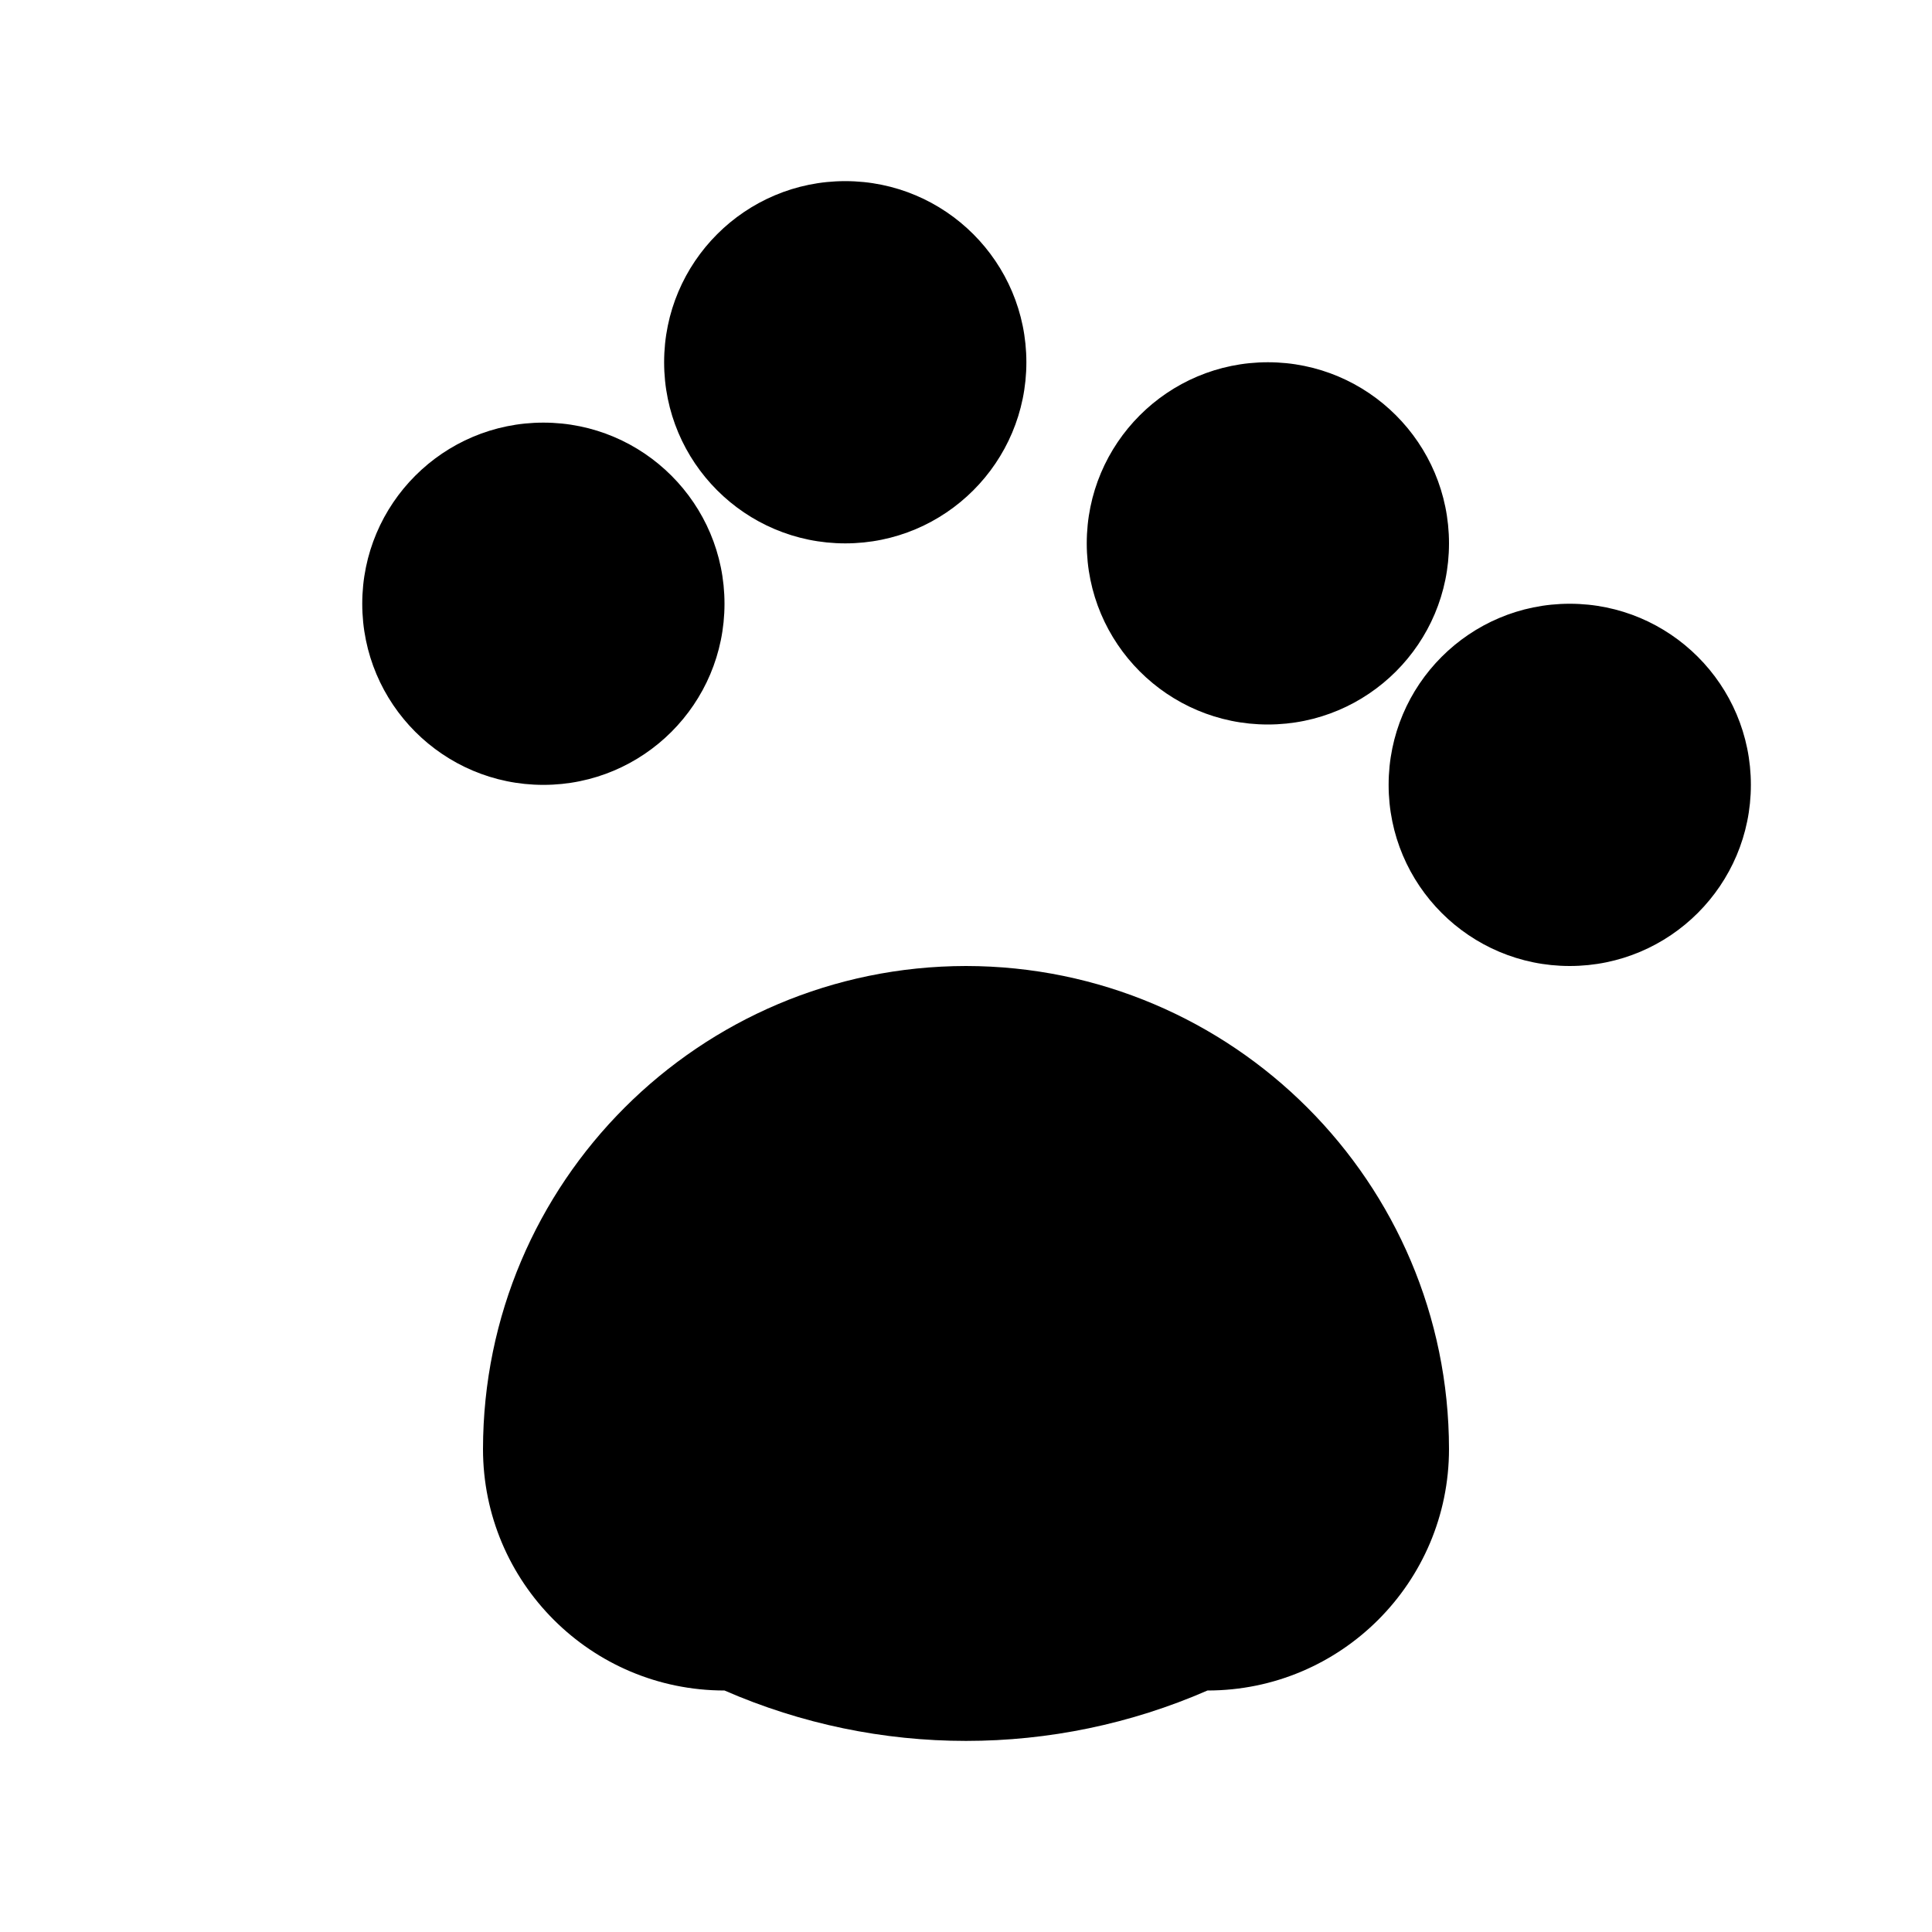
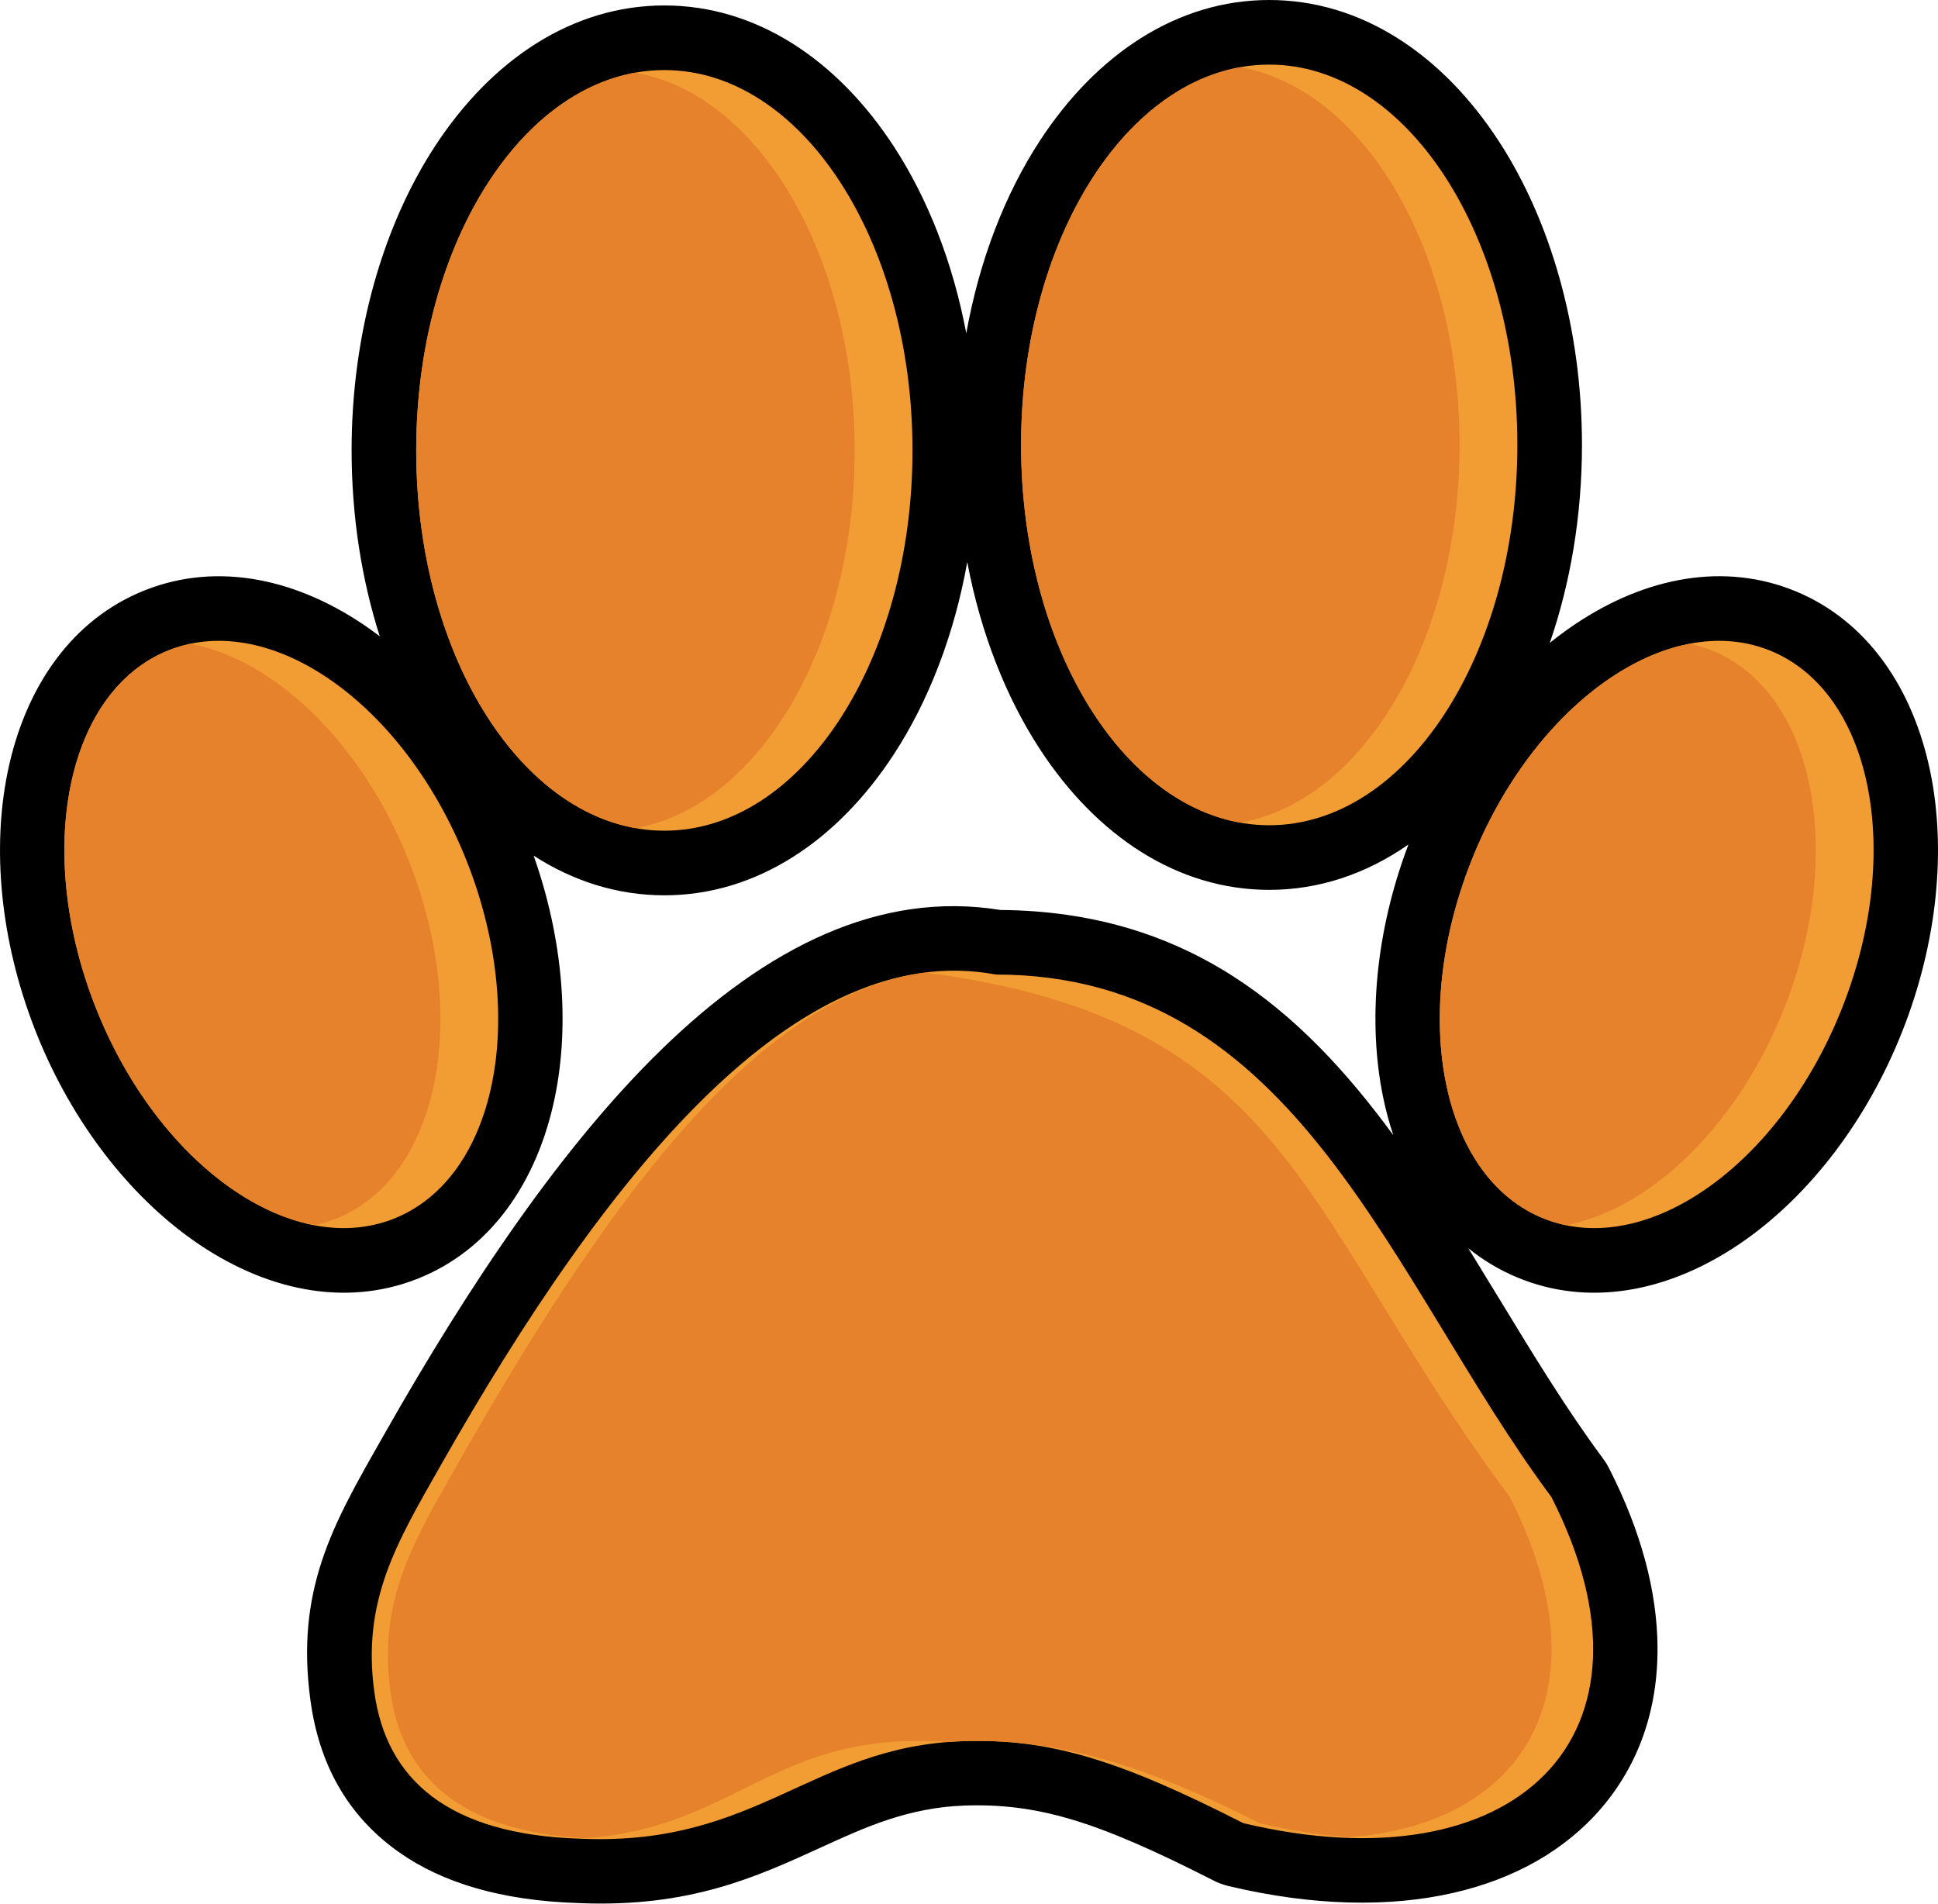
- <svg xmlns="http://www.w3.org/2000/svg" width="32" height="32" fill="#000000" viewBox="0 0 256 256">
-   <path d="M72,104a24,24,0,1,0-24-24A24,24,0,0,0,72,104Zm40-32a24,24,0,1,0-24-24A24,24,0,0,0,112,72Zm32,0a24,24,0,1,0,24-24A24,24,0,0,0,144,72Zm40,32a24,24,0,1,0,24-24A24,24,0,0,0,184,104ZM128,128a64.07,64.07,0,0,0-64,64,32,32,0,0,0,32,32,80,80,0,0,0,64,0,32,32,0,0,0,32-32A64.07,64.07,0,0,0,128,128Z" />
+ <svg xmlns="http://www.w3.org/2000/svg" shape-rendering="geometricPrecision" text-rendering="geometricPrecision" image-rendering="optimizeQuality" fill-rule="evenodd" clip-rule="evenodd" viewBox="0 0 512 502.88">
+   <path fill-rule="nonzero" d="M175.52 1.44c24.21 0 45.61 14.24 60.61 37.23 8.91 13.66 15.6 30.59 19.15 49.38 3.47-19.37 10.27-36.81 19.41-50.82 15-23 36.41-37.23 60.62-37.23 24.22 0 45.62 14.24 60.62 37.23 13.59 20.84 22.01 49.26 22.01 80.31 0 18.76-3.07 36.55-8.5 52.29 1.59-1.28 3.18-2.49 4.8-3.63 18.64-13.19 39.58-17.75 58.55-10.63l1.71.67c18.74 7.79 30.93 25.47 35.5 47.83 4.13 20.2 1.97 44.62-7.45 68.43-9.42 23.82-24.57 43.11-41.43 55.04-18.63 13.19-39.58 17.74-58.54 10.61l-1.68-.66a52.568 52.568 0 01-12.99-7.74l8.28 13.52c8.85 14.56 17.76 29.2 27.35 42.09.58.78 1.08 1.58 1.5 2.41 8.67 16.95 12.74 32.91 12.86 47.25.14 16.81-5.11 31.25-14.8 42.59-9.42 11.02-22.83 18.75-39.32 22.48-16.81 3.81-36.95 3.46-59.25-1.85-1.54-.37-2.98-.93-4.3-1.65-15.22-7.74-27.01-12.94-37.26-15.98-9.77-2.89-18.51-3.96-28.09-3.63-14.95.52-26.36 5.74-37.93 11.04-17.22 7.88-34.78 15.91-63.79 14.74l-.38-.02c-20.46-.64-36-5.41-47.36-13.43-13.78-9.71-21.13-23.46-23.39-40.03-4-29.08 5.85-46.4 18.28-68.25l1.18-2.07c22.83-40.27 47.35-76.49 73.25-101.69 27.94-27.19 57.83-42.01 89.56-36.88 49.45.41 79.36 26.14 103.8 59.5-1.1-3.27-2.01-6.69-2.73-10.21-4.01-19.68-2.08-43.36 6.73-66.59-11.01 7.69-23.47 11.99-36.79 11.99-24.21 0-45.62-14.23-60.62-37.23-8.91-13.66-15.6-30.58-19.15-49.37-3.47 19.36-10.26 36.8-19.41 50.81-15 22.99-36.4 37.23-60.61 37.23-12.41 0-24.09-3.74-34.54-10.48 7.88 22.28 9.49 44.79 5.65 63.64-4.64 22.69-17.12 40.54-36.33 48.14-19.21 7.59-40.51 3.11-59.43-10.28-16.67-11.81-31.68-30.81-41.12-54.25l-.62-1.59C-.01 248.14-2.08 224.04 2 204.07c4.63-22.7 17.12-40.57 36.34-48.16 19.19-7.59 40.5-3.1 59.42 10.29l2.56 1.88c-4.76-14.94-7.43-31.6-7.43-49.1 0-31.05 8.41-59.48 22-80.31 15.01-23 36.41-37.23 60.63-37.23z" />
+   <path fill="#F29C34" d="M175.52 18.51c36.19 0 65.55 45 65.55 100.47 0 55.48-29.36 100.47-65.55 100.47-36.21 0-65.56-44.98-65.56-100.47 0-55.47 29.35-100.47 65.56-100.47zm234.35 376.98c32.25 63.32-9.64 103.25-81.41 86.14-32.56-16.59-51.21-22.46-74.18-21.65-39.81 1.39-54.12 27.65-100.45 25.78-35.74-.97-51.81-15.93-54.93-38.75-3.34-24.25 6-39.59 17.39-59.65 44.26-78.05 94.33-139.68 146.82-129.91 79.86 0 104.16 80.76 146.76 138.04zM44.61 171.77c-27.06 10.71-35.7 53.01-19.29 94.48 16.4 41.47 51.64 66.41 78.7 55.71 27.05-10.7 35.69-53.01 19.29-94.47-16.4-41.47-51.65-66.42-78.7-55.72zm422.78 0c27.05 10.71 35.69 53.01 19.29 94.48-16.4 41.47-51.65 66.41-78.7 55.71-27.06-10.7-35.7-53.01-19.29-94.47 16.4-41.47 51.65-66.42 78.7-55.72zM335.31 17.07c36.2 0 65.56 45 65.56 100.47 0 55.48-29.36 100.47-65.56 100.47s-65.55-44.99-65.55-100.47 29.35-100.47 65.55-100.47z" />
+   <path fill="#E6822C" d="M167.88 218.77c-32.6-5.8-57.92-48.27-57.92-99.79 0-51.51 25.32-93.99 57.92-99.79 32.6 5.8 57.92 48.28 57.92 99.79 0 51.52-25.32 93.99-57.92 99.79zM398.87 395.5c25.83 50.71 4.1 86.41-42.46 89.83-7.45-.5-15.36-1.71-23.68-3.69-32.55-16.6-55.48-22.47-78.45-21.66-1.19.04-2.34.1-3.48.19-3.96-.27-7.88-.33-11.8-.19-36.2 1.27-47.78 23.11-84.44 25.64-33.27-1.84-48.37-16.56-51.39-38.61-3.34-24.25 6.01-39.59 17.39-59.65 38.95-68.68 79.09-124.64 123.94-130.43 96.62 12.68 98.87 63.94 154.37 138.57zM83 323.67c1.95-.4 3.87-.97 5.75-1.71 27.05-10.7 35.69-53.01 19.29-94.47-12.38-31.29-35.48-53.17-57.69-57.43-1.95.41-3.86.97-5.74 1.71-27.05 10.71-35.69 53.01-19.29 94.48C37.69 297.53 60.79 319.4 83 323.67zm369.12-151.9c27.05 10.71 35.69 53.01 19.29 94.48-12.37 31.28-35.47 53.15-57.68 57.42-1.95-.4-3.87-.97-5.75-1.71-27.06-10.7-35.7-53.01-19.29-94.47 12.38-31.29 35.48-53.17 57.69-57.43 1.94.41 3.86.97 5.74 1.71zM327.68 17.75c32.6 5.8 57.91 48.28 57.91 99.79 0 51.52-25.31 93.99-57.91 99.79-32.61-5.8-57.92-48.27-57.92-99.79s25.31-93.99 57.92-99.79z" />
</svg>
